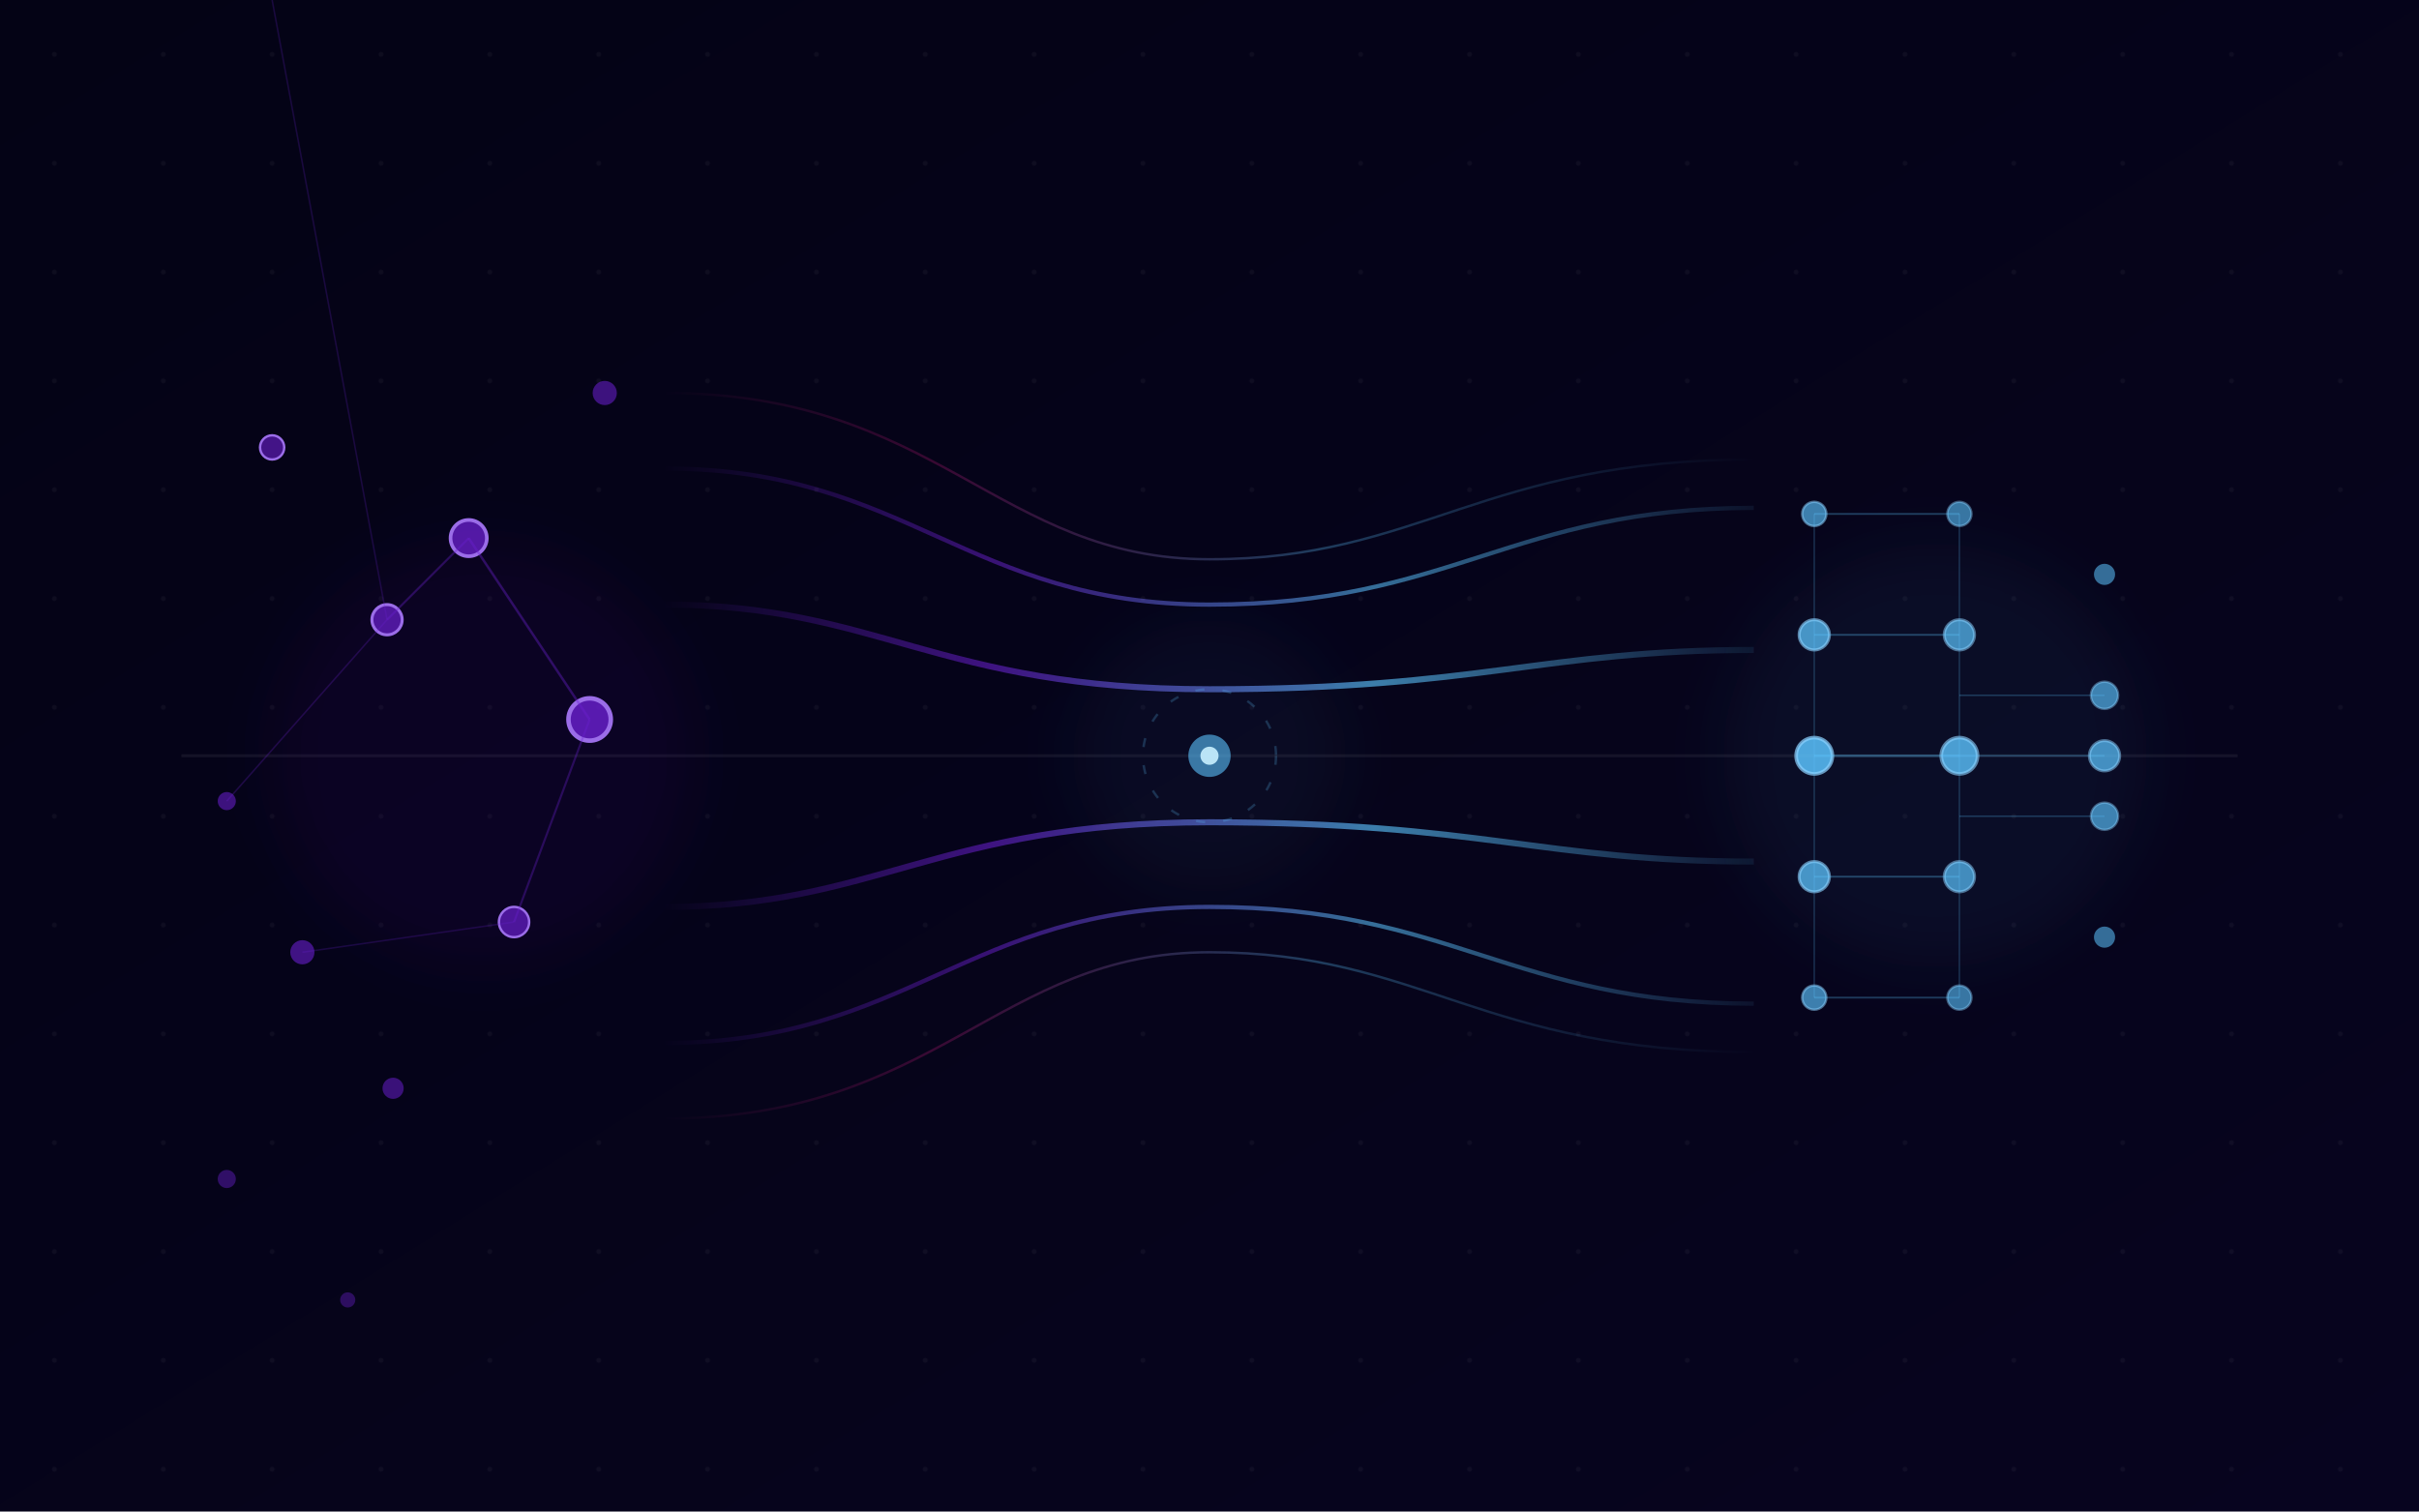
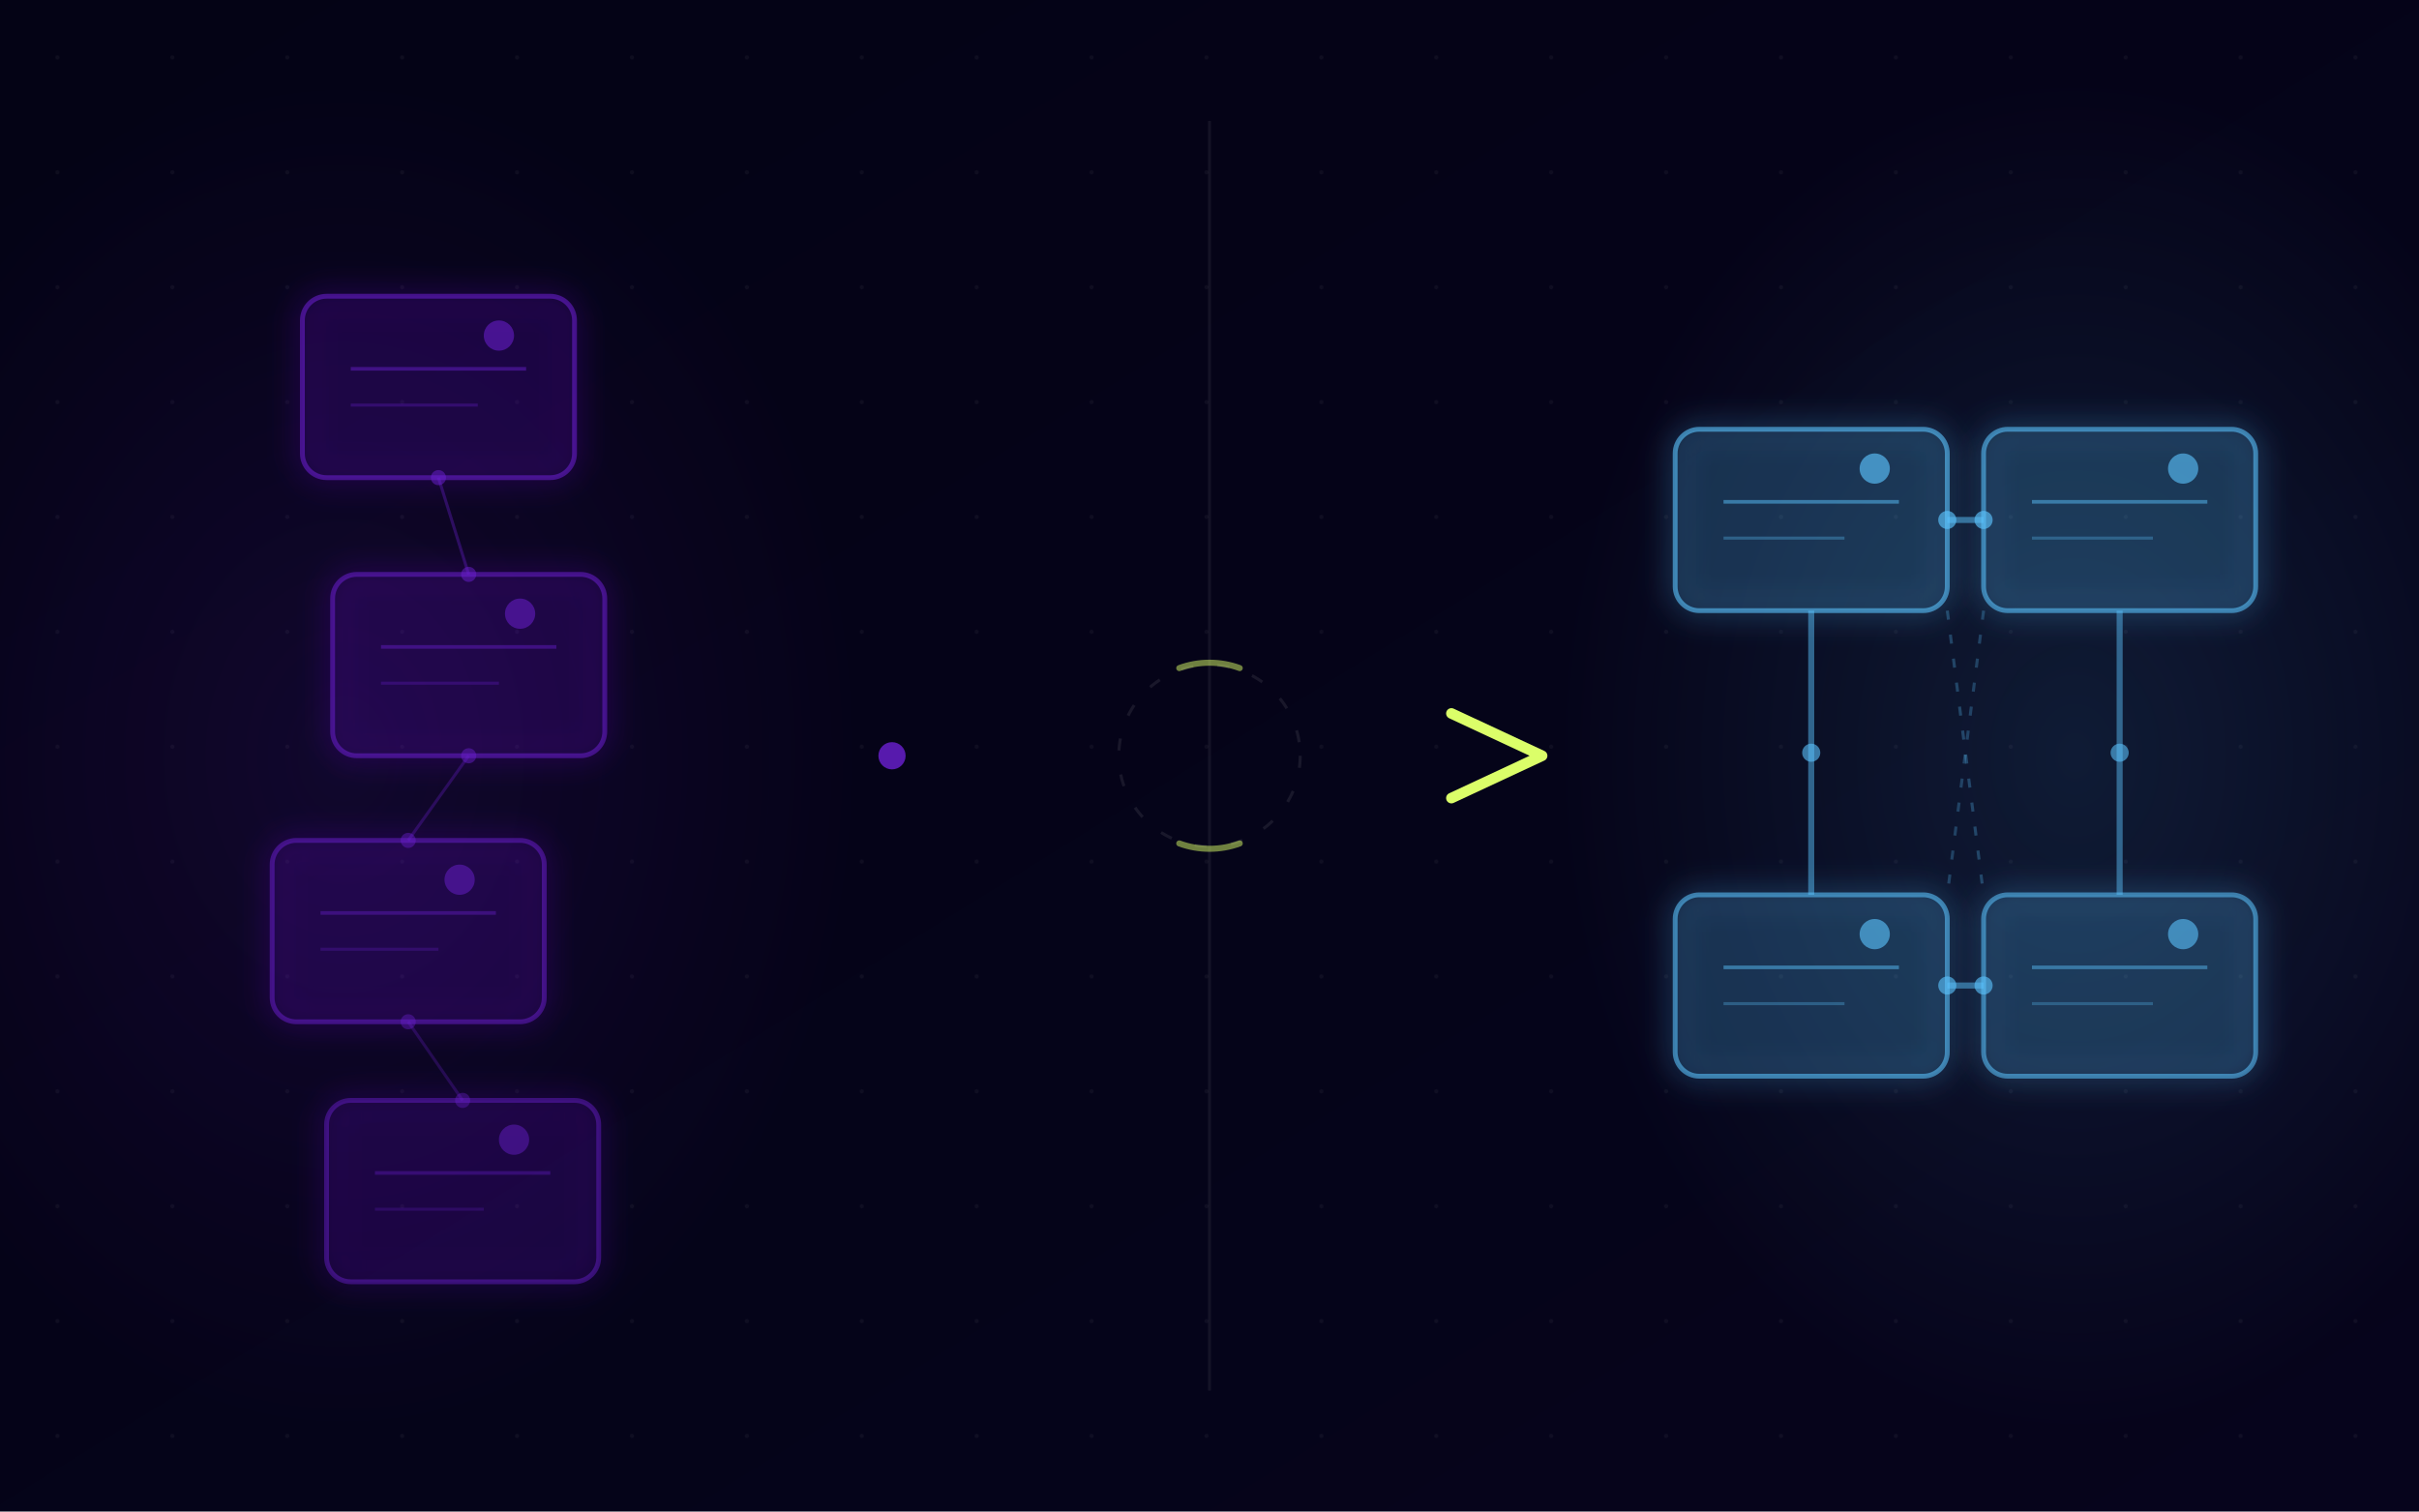
<svg xmlns="http://www.w3.org/2000/svg" viewBox="0 0 800 500" width="800" height="500" preserveAspectRatio="xMidYMid slice">
  <defs>
-     <linearGradient id="i2-bg" x1="0" y1="0" x2="1" y2="1">
+     <linearGradient id="i2bg" x1="0" y1="0" x2="1" y2="1">
      <stop offset="0%" stop-color="#040315" />
-       <stop offset="100%" stop-color="#07041f" />
+       <stop offset="100%" stop-color="#06041c" />
    </linearGradient>
-     <linearGradient id="i2-flow" x1="0" y1="0" x2="1" y2="0">
-       <stop offset="0%" stop-color="#6c20d2" stop-opacity="0" />
-       <stop offset="30%" stop-color="#6c20d2" stop-opacity="0.7" />
-       <stop offset="65%" stop-color="#5bc2fc" stop-opacity="0.8" />
-       <stop offset="100%" stop-color="#5bc2fc" stop-opacity="0.1" />
+     <linearGradient id="i2arrow" x1="0" y1="0" x2="1" y2="0">
+       <stop offset="0%" stop-color="#6c20d2" />
+       <stop offset="100%" stop-color="#dbfe69" />
    </linearGradient>
-     <linearGradient id="i2-flow2" x1="0" y1="0" x2="1" y2="0">
-       <stop offset="0%" stop-color="#d21c82" stop-opacity="0" />
-       <stop offset="25%" stop-color="#d21c82" stop-opacity="0.5" />
-       <stop offset="60%" stop-color="#5bc2fc" stop-opacity="0.6" />
+     <radialGradient id="i2gV" cx="30%" cy="50%" r="45%">
+       <stop offset="0%" stop-color="#6c20d2" stop-opacity="0.12" />
+       <stop offset="100%" stop-color="#6c20d2" stop-opacity="0" />
+     </radialGradient>
+     <radialGradient id="i2gA" cx="70%" cy="50%" r="45%">
+       <stop offset="0%" stop-color="#5bc2fc" stop-opacity="0.12" />
      <stop offset="100%" stop-color="#5bc2fc" stop-opacity="0" />
-     </linearGradient>
-     <linearGradient id="i2-node-l" x1="0" y1="0" x2="1" y2="0">
-       <stop offset="0%" stop-color="#6c20d2" stop-opacity="0.8" />
-       <stop offset="100%" stop-color="#6c20d2" stop-opacity="0" />
-     </linearGradient>
-     <linearGradient id="i2-node-r" x1="0" y1="0" x2="1" y2="0">
-       <stop offset="0%" stop-color="#5bc2fc" stop-opacity="0" />
-       <stop offset="100%" stop-color="#5bc2fc" stop-opacity="0.8" />
-     </linearGradient>
-     <filter id="i2-blur" x="-30%" y="-30%" width="160%" height="160%">
-       <feGaussianBlur stdDeviation="10" />
+     </radialGradient>
+     <filter id="i2glow" x="-60%" y="-60%" width="220%" height="220%">
+       <feGaussianBlur stdDeviation="12" />
    </filter>
-     <filter id="i2-soft" x="-50%" y="-50%" width="200%" height="200%">
+     <filter id="i2sm" x="-40%" y="-40%" width="180%" height="180%">
      <feGaussianBlur stdDeviation="5" />
    </filter>
-     <pattern id="i2-dots" width="36" height="36" patternUnits="userSpaceOnUse">
-       <circle cx="18" cy="18" r="0.8" fill="rgba(255,255,255,0.04)" />
+     <pattern id="i2dots" width="38" height="38" patternUnits="userSpaceOnUse">
+       <circle cx="19" cy="19" r="0.7" fill="rgba(255,255,255,0.04)" />
    </pattern>
  </defs>
-   <rect width="800" height="500" fill="url(#i2-bg)" />
-   <rect width="800" height="500" fill="url(#i2-dots)" />
-   <line x1="60" y1="250" x2="740" y2="250" stroke="rgba(255,255,255,0.06)" stroke-width="1" />
-   <circle cx="160" cy="250" r="70" fill="#6c20d2" fill-opacity="0.06" filter="url(#i2-blur)" />
-   <circle cx="90" cy="148" r="4" fill="#6c20d2" fill-opacity="0.60" stroke="#9b6de8" stroke-width="0.8" />
-   <circle cx="128" cy="205" r="5" fill="#6c20d2" fill-opacity="0.70" stroke="#9b6de8" stroke-width="1" />
-   <circle cx="75" cy="265" r="3" fill="#6c20d2" fill-opacity="0.55" />
-   <circle cx="155" cy="178" r="6" fill="#6c20d2" fill-opacity="0.75" stroke="#9b6de8" stroke-width="1.2" />
-   <circle cx="100" cy="315" r="4" fill="#6c20d2" fill-opacity="0.58" />
-   <circle cx="170" cy="305" r="5" fill="#6c20d2" fill-opacity="0.68" stroke="#9b6de8" stroke-width="0.8" />
-   <circle cx="130" cy="360" r="3.5" fill="#6c20d2" fill-opacity="0.52" />
-   <circle cx="195" cy="238" r="7" fill="#6c20d2" fill-opacity="0.80" stroke="#9b6de8" stroke-width="1.5" />
-   <circle cx="75" cy="390" r="3" fill="#6c20d2" fill-opacity="0.42" />
-   <circle cx="200" cy="130" r="4" fill="#6c20d2" fill-opacity="0.55" />
-   <circle cx="115" cy="430" r="2.5" fill="#6c20d2" fill-opacity="0.38" />
-   <line x1="128" y1="205" x2="155" y2="178" stroke="#6c20d2" stroke-width="0.7" stroke-opacity="0.35" />
-   <line x1="155" y1="178" x2="195" y2="238" stroke="#6c20d2" stroke-width="0.8" stroke-opacity="0.38" />
-   <line x1="195" y1="238" x2="170" y2="305" stroke="#6c20d2" stroke-width="0.7" stroke-opacity="0.32" />
-   <line x1="128" y1="205" x2="75" y2="265" stroke="#6c20d2" stroke-width="0.5" stroke-opacity="0.25" />
-   <line x1="90" cy="148" x2="128" y2="205" stroke="#6c20d2" stroke-width="0.5" stroke-opacity="0.22" />
-   <line x1="170" y1="305" x2="100" y2="315" stroke="#6c20d2" stroke-width="0.5" stroke-opacity="0.22" />
-   <path d="M 220,155 C 300,155 320,200 400,200 C 480,200 500,168 580,168" fill="none" stroke="url(#i2-flow)" stroke-width="1.4" stroke-opacity="0.7" />
-   <path d="M 220,200 C 290,200 310,228 400,228 C 490,228 510,215 580,215" fill="none" stroke="url(#i2-flow)" stroke-width="2.0" stroke-opacity="0.8" />
-   <path d="M 220,250 C 300,250 350,250 400,250 C 450,250 500,250 580,250" fill="none" stroke="url(#i2-flow)" stroke-width="2.6" stroke-opacity="0.85" />
-   <path d="M 220,300 C 290,300 310,272 400,272 C 490,272 510,285 580,285" fill="none" stroke="url(#i2-flow)" stroke-width="2.0" stroke-opacity="0.8" />
-   <path d="M 220,345 C 300,345 320,300 400,300 C 480,300 500,332 580,332" fill="none" stroke="url(#i2-flow)" stroke-width="1.4" stroke-opacity="0.7" />
-   <path d="M 220,130 C 310,130 330,185 400,185 C 470,185 490,152 580,152" fill="none" stroke="url(#i2-flow2)" stroke-width="0.8" stroke-opacity="0.5" />
-   <path d="M 220,370 C 310,370 330,315 400,315 C 470,315 490,348 580,348" fill="none" stroke="url(#i2-flow2)" stroke-width="0.8" stroke-opacity="0.5" />
-   <circle cx="400" cy="250" r="45" fill="#5bc2fc" fill-opacity="0.04" filter="url(#i2-blur)" />
-   <circle cx="400" cy="250" r="22" fill="none" stroke="#5bc2fc" stroke-width="0.8" stroke-opacity="0.22" stroke-dasharray="3 6" />
-   <circle cx="400" cy="250" r="7" fill="#5bc2fc" fill-opacity="0.60" />
-   <circle cx="400" cy="250" r="3" fill="rgba(200,240,255,0.9)" />
-   <circle cx="640" cy="250" r="70" fill="#5bc2fc" fill-opacity="0.05" filter="url(#i2-blur)" />
-   <circle cx="600" cy="170" r="4" fill="#5bc2fc" fill-opacity="0.65" stroke="rgba(140,210,255,0.5)" stroke-width="0.8" />
-   <circle cx="600" cy="210" r="5" fill="#5bc2fc" fill-opacity="0.75" stroke="rgba(140,210,255,0.6)" stroke-width="1" />
-   <circle cx="600" cy="250" r="6" fill="#5bc2fc" fill-opacity="0.85" stroke="rgba(140,210,255,0.7)" stroke-width="1.2" />
-   <circle cx="600" cy="290" r="5" fill="#5bc2fc" fill-opacity="0.75" stroke="rgba(140,210,255,0.6)" stroke-width="1" />
-   <circle cx="600" cy="330" r="4" fill="#5bc2fc" fill-opacity="0.65" stroke="rgba(140,210,255,0.5)" stroke-width="0.8" />
-   <circle cx="648" cy="170" r="4" fill="#5bc2fc" fill-opacity="0.60" stroke="rgba(140,210,255,0.4)" stroke-width="0.8" />
-   <circle cx="648" cy="210" r="5" fill="#5bc2fc" fill-opacity="0.70" stroke="rgba(140,210,255,0.5)" stroke-width="1" />
-   <circle cx="648" cy="250" r="6" fill="#5bc2fc" fill-opacity="0.80" stroke="rgba(140,210,255,0.6)" stroke-width="1.2" />
-   <circle cx="648" cy="290" r="5" fill="#5bc2fc" fill-opacity="0.70" stroke="rgba(140,210,255,0.5)" stroke-width="1" />
-   <circle cx="648" cy="330" r="4" fill="#5bc2fc" fill-opacity="0.60" stroke="rgba(140,210,255,0.4)" stroke-width="0.8" />
-   <circle cx="696" cy="190" r="3.5" fill="#5bc2fc" fill-opacity="0.55" />
-   <circle cx="696" cy="230" r="4.5" fill="#5bc2fc" fill-opacity="0.65" stroke="rgba(140,210,255,0.4)" stroke-width="0.8" />
-   <circle cx="696" cy="250" r="5" fill="#5bc2fc" fill-opacity="0.72" stroke="rgba(140,210,255,0.5)" stroke-width="1" />
-   <circle cx="696" cy="270" r="4.5" fill="#5bc2fc" fill-opacity="0.65" stroke="rgba(140,210,255,0.4)" stroke-width="0.8" />
-   <circle cx="696" cy="310" r="3.5" fill="#5bc2fc" fill-opacity="0.55" />
-   <line x1="600" y1="170" x2="648" y2="170" stroke="#5bc2fc" stroke-width="0.6" stroke-opacity="0.30" />
-   <line x1="600" y1="210" x2="648" y2="210" stroke="#5bc2fc" stroke-width="0.6" stroke-opacity="0.32" />
-   <line x1="600" y1="250" x2="648" y2="250" stroke="#5bc2fc" stroke-width="0.8" stroke-opacity="0.35" />
-   <line x1="600" y1="290" x2="648" y2="290" stroke="#5bc2fc" stroke-width="0.6" stroke-opacity="0.32" />
-   <line x1="600" y1="330" x2="648" y2="330" stroke="#5bc2fc" stroke-width="0.6" stroke-opacity="0.28" />
-   <line x1="648" y1="230" x2="696" y2="230" stroke="#5bc2fc" stroke-width="0.5" stroke-opacity="0.25" />
-   <line x1="648" y1="250" x2="696" y2="250" stroke="#5bc2fc" stroke-width="0.6" stroke-opacity="0.28" />
-   <line x1="648" y1="270" x2="696" y2="270" stroke="#5bc2fc" stroke-width="0.5" stroke-opacity="0.25" />
-   <line x1="600" y1="170" x2="600" y2="330" stroke="#5bc2fc" stroke-width="0.5" stroke-opacity="0.22" />
-   <line x1="648" y1="170" x2="648" y2="330" stroke="#5bc2fc" stroke-width="0.5" stroke-opacity="0.22" />
+   <rect width="800" height="500" fill="url(#i2bg)" />
+   <rect width="800" height="500" fill="url(#i2dots)" />
+   <rect width="380" height="500" fill="url(#i2gV)" />
+   <rect x="420" width="380" height="500" fill="url(#i2gA)" />
+   <line x1="400" y1="40" x2="400" y2="460" stroke="rgba(255,255,255,0.06)" stroke-width="1" />
+   <g filter="url(#i2sm)">
+     <rect x="100" y="98" width="90" height="60" rx="8" fill="#6c20d2" fill-opacity="0.14" stroke="#6c20d2" stroke-width="1.6" stroke-opacity="0.55" />
+   </g>
+   <rect x="100" y="98" width="90" height="60" rx="8" fill="#6c20d2" fill-opacity="0.08" stroke="#6c20d2" stroke-width="1.6" stroke-opacity="0.55" />
+   <line x1="116" y1="122" x2="174" y2="122" stroke="#6c20d2" stroke-width="1.2" stroke-opacity="0.45" />
+   <line x1="116" y1="134" x2="158" y2="134" stroke="#6c20d2" stroke-width="1.0" stroke-opacity="0.30" />
+   <circle cx="165" cy="111" r="5" fill="#6c20d2" fill-opacity="0.55" />
+   <g filter="url(#i2sm)">
+     <rect x="110" y="190" width="90" height="60" rx="8" fill="#6c20d2" fill-opacity="0.14" stroke="#6c20d2" stroke-width="1.6" stroke-opacity="0.52" />
+   </g>
+   <rect x="110" y="190" width="90" height="60" rx="8" fill="#6c20d2" fill-opacity="0.08" stroke="#6c20d2" stroke-width="1.6" stroke-opacity="0.52" />
+   <line x1="126" y1="214" x2="184" y2="214" stroke="#6c20d2" stroke-width="1.2" stroke-opacity="0.42" />
+   <line x1="126" y1="226" x2="165" y2="226" stroke="#6c20d2" stroke-width="1.0" stroke-opacity="0.28" />
+   <circle cx="172" cy="203" r="5" fill="#6c20d2" fill-opacity="0.52" />
+   <g filter="url(#i2sm)">
+     <rect x="90" y="278" width="90" height="60" rx="8" fill="#6c20d2" fill-opacity="0.14" stroke="#6c20d2" stroke-width="1.6" stroke-opacity="0.48" />
+   </g>
+   <rect x="90" y="278" width="90" height="60" rx="8" fill="#6c20d2" fill-opacity="0.08" stroke="#6c20d2" stroke-width="1.6" stroke-opacity="0.48" />
+   <line x1="106" y1="302" x2="164" y2="302" stroke="#6c20d2" stroke-width="1.2" stroke-opacity="0.38" />
+   <line x1="106" y1="314" x2="145" y2="314" stroke="#6c20d2" stroke-width="1.0" stroke-opacity="0.25" />
+   <circle cx="152" cy="291" r="5" fill="#6c20d2" fill-opacity="0.48" />
+   <g filter="url(#i2sm)">
+     <rect x="108" y="364" width="90" height="60" rx="8" fill="#6c20d2" fill-opacity="0.14" stroke="#6c20d2" stroke-width="1.6" stroke-opacity="0.44" />
+   </g>
+   <rect x="108" y="364" width="90" height="60" rx="8" fill="#6c20d2" fill-opacity="0.08" stroke="#6c20d2" stroke-width="1.6" stroke-opacity="0.44" />
+   <line x1="124" y1="388" x2="182" y2="388" stroke="#6c20d2" stroke-width="1.2" stroke-opacity="0.34" />
+   <line x1="124" y1="400" x2="160" y2="400" stroke="#6c20d2" stroke-width="1.0" stroke-opacity="0.22" />
+   <circle cx="170" cy="377" r="5" fill="#6c20d2" fill-opacity="0.44" />
+   <line x1="145" y1="158" x2="155" y2="190" stroke="#6c20d2" stroke-width="1.0" stroke-opacity="0.35" />
+   <line x1="155" y1="250" x2="135" y2="278" stroke="#6c20d2" stroke-width="1.0" stroke-opacity="0.30" />
+   <line x1="135" y1="338" x2="153" y2="364" stroke="#6c20d2" stroke-width="1.0" stroke-opacity="0.26" />
+   <circle cx="145" cy="158" r="2.5" fill="#6c20d2" fill-opacity="0.50" />
+   <circle cx="155" cy="190" r="2.5" fill="#6c20d2" fill-opacity="0.48" />
+   <circle cx="155" cy="250" r="2.5" fill="#6c20d2" fill-opacity="0.45" />
+   <circle cx="135" cy="278" r="2.5" fill="#6c20d2" fill-opacity="0.42" />
+   <circle cx="135" cy="338" r="2.5" fill="#6c20d2" fill-opacity="0.38" />
+   <circle cx="153" cy="364" r="2.5" fill="#6c20d2" fill-opacity="0.36" />
+   <path d="M 290,250 H 510" stroke="url(#i2arrow)" stroke-width="18" stroke-linecap="round" stroke-opacity="0.08" filter="url(#i2glow)" />
+   <path d="M 295,250 H 490" stroke="url(#i2arrow)" stroke-width="3.5" stroke-linecap="round" />
+   <path d="M 480,236 L 510,250 L 480,264" fill="none" stroke="#dbfe69" stroke-width="3.5" stroke-linecap="round" stroke-linejoin="round" />
+   <circle cx="295" cy="250" r="4.5" fill="#6c20d2" fill-opacity="0.80" />
+   <circle cx="400" cy="250" r="30" fill="none" stroke="rgba(255,255,255,0.08)" stroke-width="1" stroke-dasharray="4 8" />
+   <path d="M 390,221 A 29,29 0 0,1 410,221" fill="none" stroke="#dbfe69" stroke-width="2" stroke-linecap="round" stroke-opacity="0.5" />
+   <path d="M 410,279 A 29,29 0 0,1 390,279" fill="none" stroke="#dbfe69" stroke-width="2" stroke-linecap="round" stroke-opacity="0.5" />
+   <g filter="url(#i2sm)">
+     <rect x="554" y="142" width="90" height="60" rx="8" fill="#5bc2fc" fill-opacity="0.14" stroke="#5bc2fc" stroke-width="1.6" stroke-opacity="0.60" />
+   </g>
+   <rect x="554" y="142" width="90" height="60" rx="8" fill="#5bc2fc" fill-opacity="0.10" stroke="#5bc2fc" stroke-width="1.6" stroke-opacity="0.60" />
+   <line x1="570" y1="166" x2="628" y2="166" stroke="#5bc2fc" stroke-width="1.2" stroke-opacity="0.50" />
+   <line x1="570" y1="178" x2="610" y2="178" stroke="#5bc2fc" stroke-width="1.0" stroke-opacity="0.32" />
+   <circle cx="620" cy="155" r="5" fill="#5bc2fc" fill-opacity="0.65" />
+   <g filter="url(#i2sm)">
+     <rect x="656" y="142" width="90" height="60" rx="8" fill="#5bc2fc" fill-opacity="0.14" stroke="#5bc2fc" stroke-width="1.6" stroke-opacity="0.58" />
+   </g>
+   <rect x="656" y="142" width="90" height="60" rx="8" fill="#5bc2fc" fill-opacity="0.10" stroke="#5bc2fc" stroke-width="1.6" stroke-opacity="0.58" />
+   <line x1="672" y1="166" x2="730" y2="166" stroke="#5bc2fc" stroke-width="1.2" stroke-opacity="0.48" />
+   <line x1="672" y1="178" x2="712" y2="178" stroke="#5bc2fc" stroke-width="1.0" stroke-opacity="0.30" />
+   <circle cx="722" cy="155" r="5" fill="#5bc2fc" fill-opacity="0.62" />
+   <g filter="url(#i2sm)">
+     <rect x="554" y="296" width="90" height="60" rx="8" fill="#5bc2fc" fill-opacity="0.14" stroke="#5bc2fc" stroke-width="1.6" stroke-opacity="0.58" />
+   </g>
+   <rect x="554" y="296" width="90" height="60" rx="8" fill="#5bc2fc" fill-opacity="0.10" stroke="#5bc2fc" stroke-width="1.6" stroke-opacity="0.58" />
+   <line x1="570" y1="320" x2="628" y2="320" stroke="#5bc2fc" stroke-width="1.2" stroke-opacity="0.48" />
+   <line x1="570" y1="332" x2="610" y2="332" stroke="#5bc2fc" stroke-width="1.0" stroke-opacity="0.30" />
+   <circle cx="620" cy="309" r="5" fill="#5bc2fc" fill-opacity="0.62" />
+   <g filter="url(#i2sm)">
+     <rect x="656" y="296" width="90" height="60" rx="8" fill="#5bc2fc" fill-opacity="0.14" stroke="#5bc2fc" stroke-width="1.6" stroke-opacity="0.55" />
+   </g>
+   <rect x="656" y="296" width="90" height="60" rx="8" fill="#5bc2fc" fill-opacity="0.10" stroke="#5bc2fc" stroke-width="1.6" stroke-opacity="0.55" />
+   <line x1="672" y1="320" x2="730" y2="320" stroke="#5bc2fc" stroke-width="1.2" stroke-opacity="0.45" />
+   <line x1="672" y1="332" x2="712" y2="332" stroke="#5bc2fc" stroke-width="1.0" stroke-opacity="0.28" />
+   <circle cx="722" cy="309" r="5" fill="#5bc2fc" fill-opacity="0.60" />
+   <line x1="644" y1="172" x2="656" y2="172" stroke="#5bc2fc" stroke-width="2.0" stroke-opacity="0.50" />
+   <line x1="644" y1="326" x2="656" y2="326" stroke="#5bc2fc" stroke-width="2.0" stroke-opacity="0.48" />
+   <line x1="599" y1="202" x2="599" y2="296" stroke="#5bc2fc" stroke-width="2.0" stroke-opacity="0.48" />
+   <line x1="701" y1="202" x2="701" y2="296" stroke="#5bc2fc" stroke-width="2.0" stroke-opacity="0.46" />
+   <line x1="644" y1="202" x2="656" y2="296" stroke="#5bc2fc" stroke-width="1.0" stroke-opacity="0.28" stroke-dasharray="3 5" />
+   <line x1="656" y1="202" x2="644" y2="296" stroke="#5bc2fc" stroke-width="1.0" stroke-opacity="0.26" stroke-dasharray="3 5" />
+   <circle cx="644" cy="172" r="3" fill="#5bc2fc" fill-opacity="0.65" />
+   <circle cx="656" cy="172" r="3" fill="#5bc2fc" fill-opacity="0.65" />
+   <circle cx="644" cy="326" r="3" fill="#5bc2fc" fill-opacity="0.62" />
+   <circle cx="656" cy="326" r="3" fill="#5bc2fc" fill-opacity="0.62" />
+   <circle cx="599" cy="249" r="3" fill="#5bc2fc" fill-opacity="0.60" />
+   <circle cx="701" cy="249" r="3" fill="#5bc2fc" fill-opacity="0.58" />
</svg>
